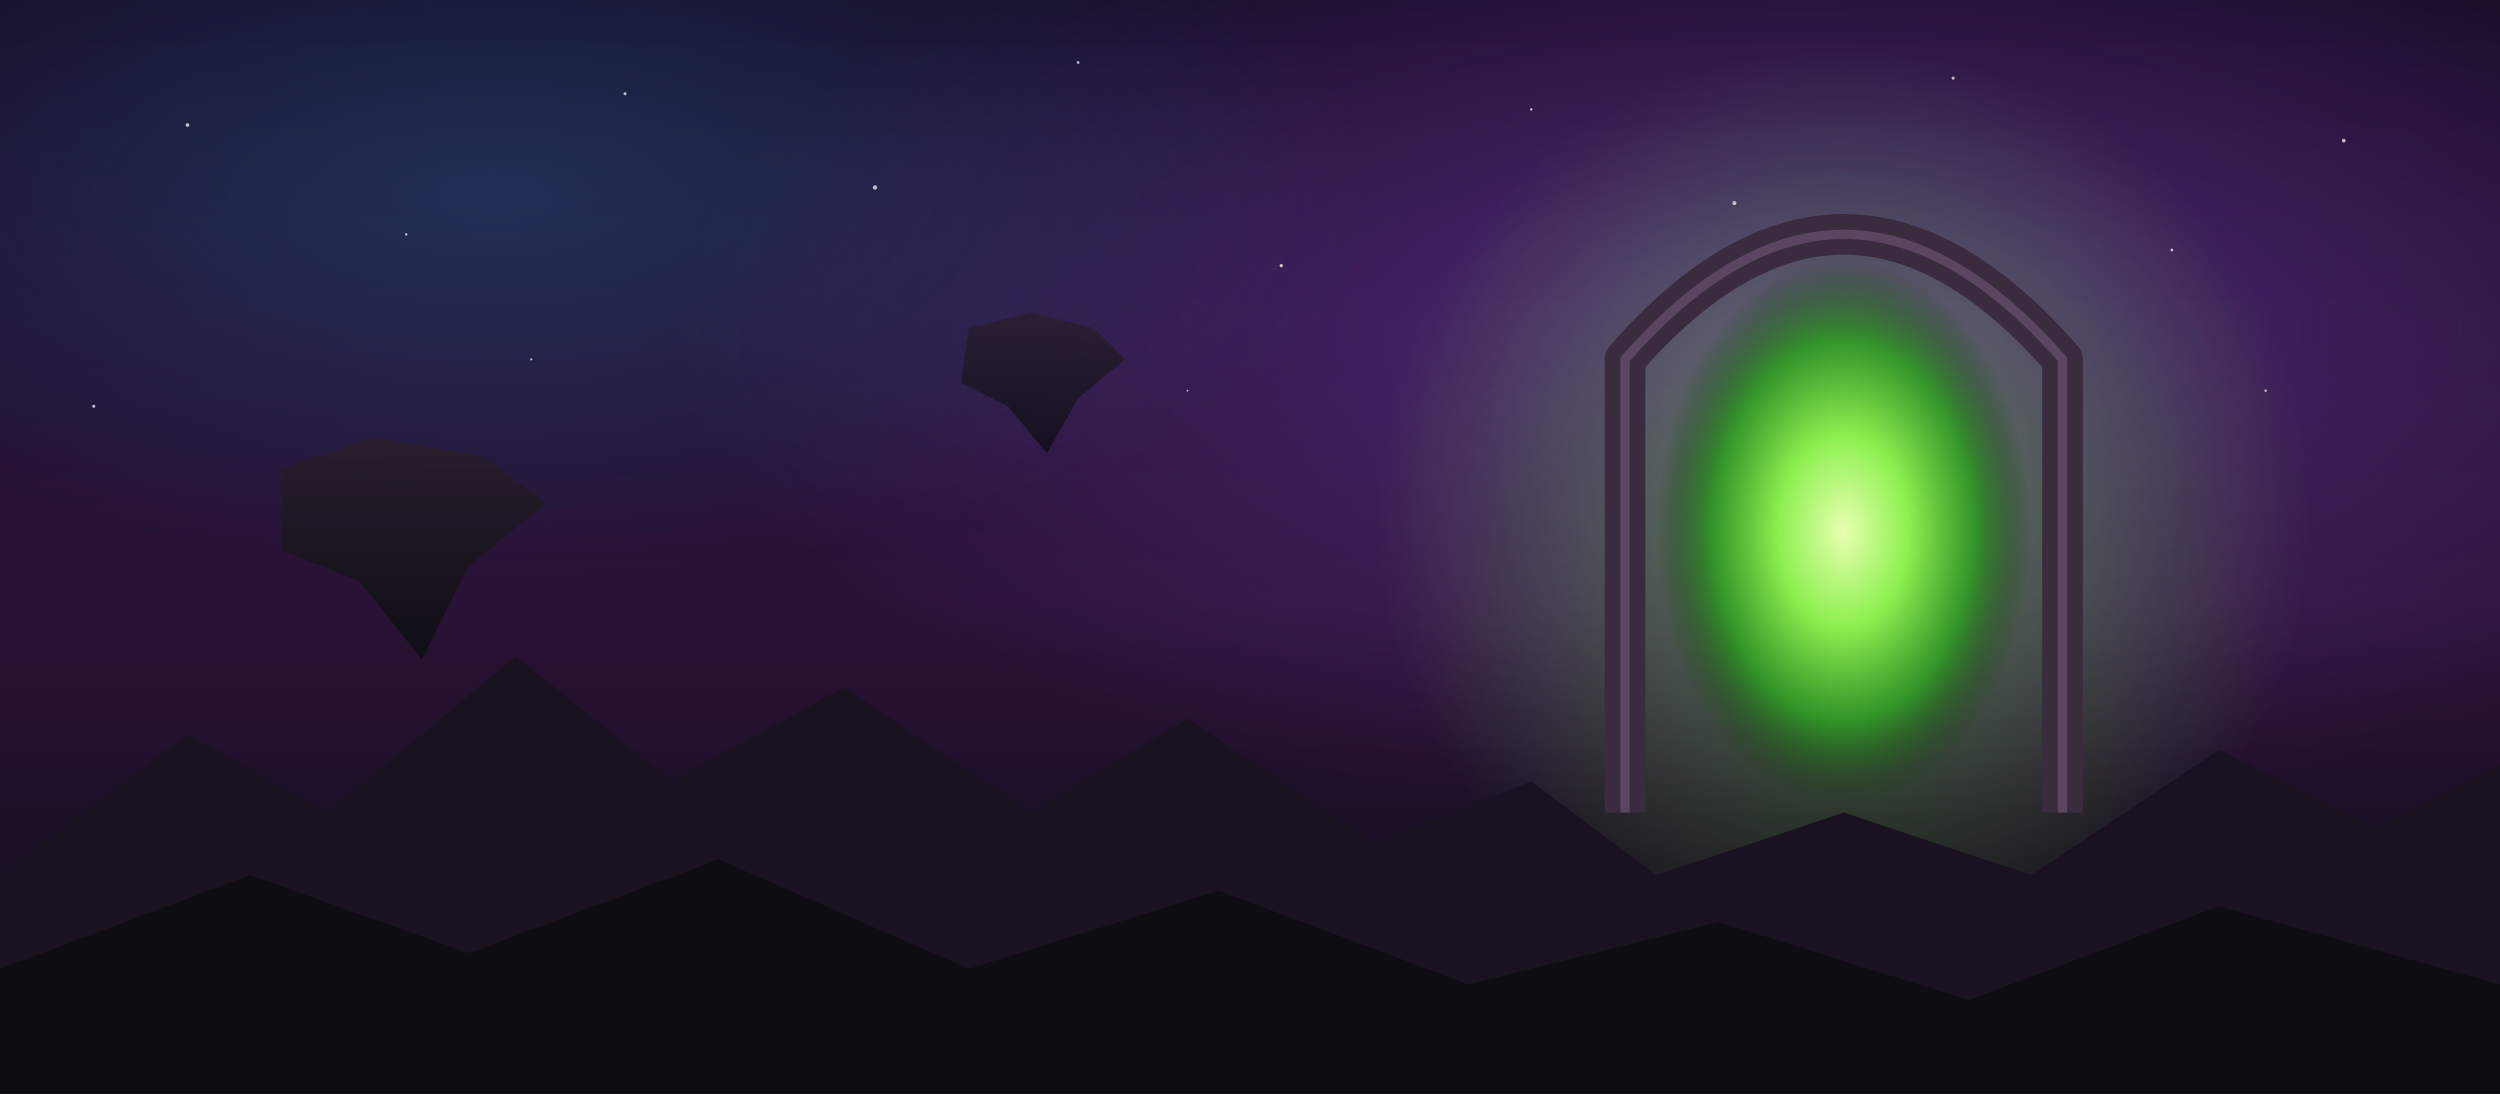
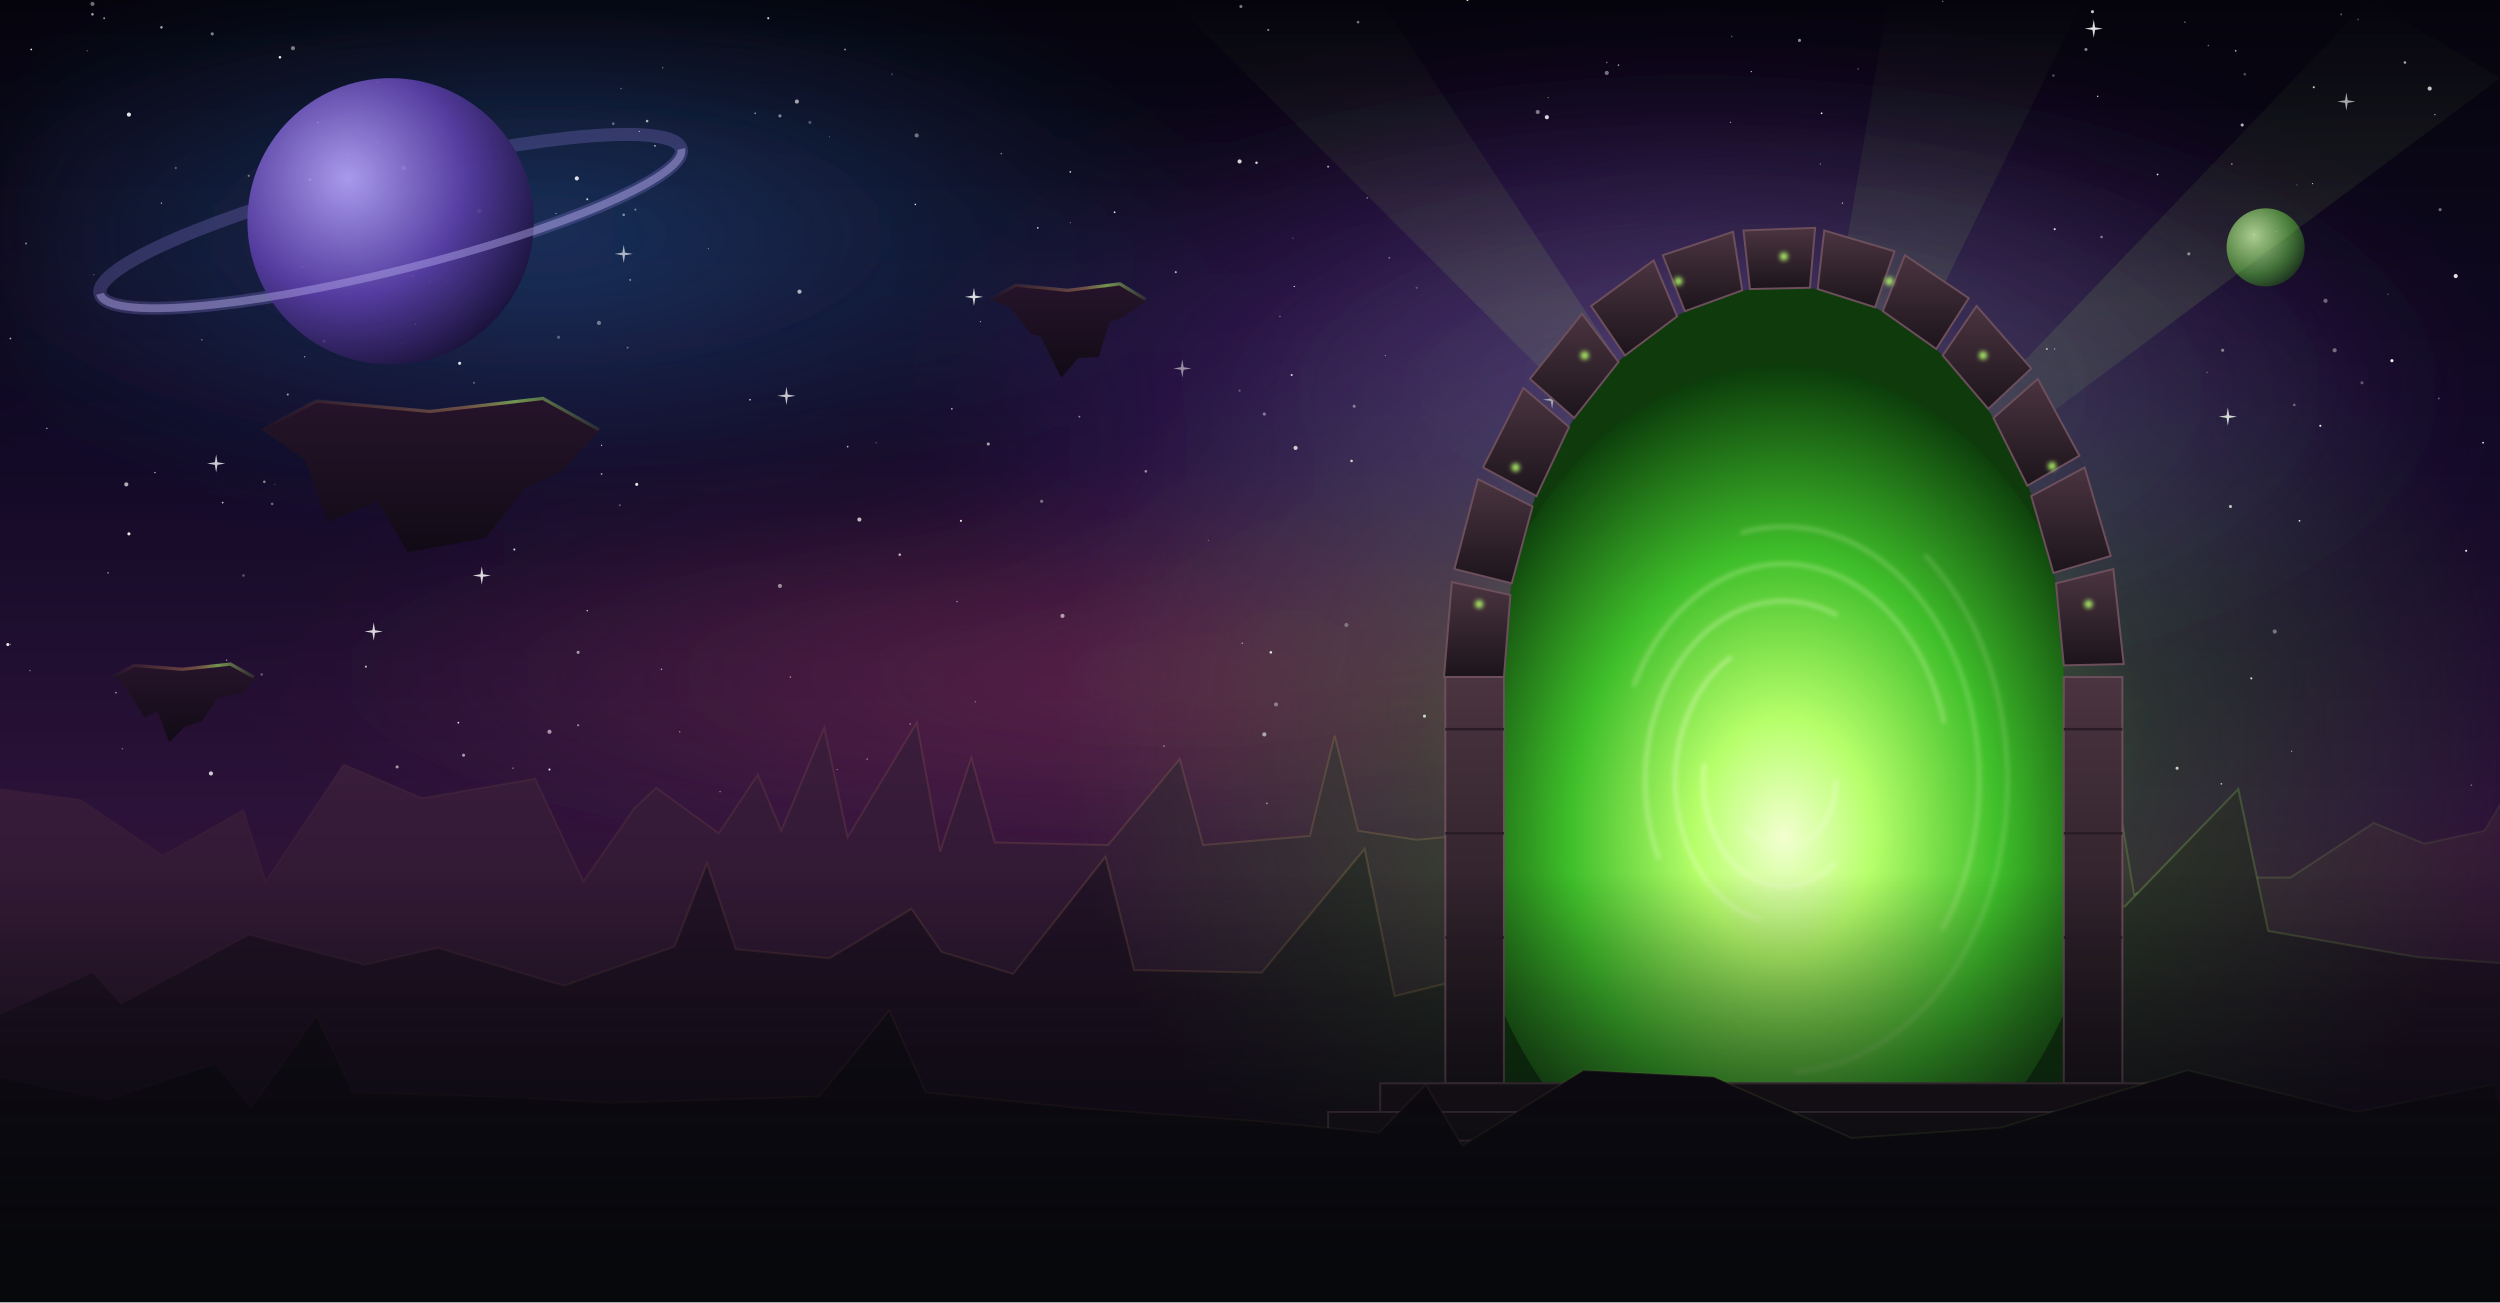
- <svg xmlns="http://www.w3.org/2000/svg" viewBox="0 0 1600 700" preserveAspectRatio="xMidYMid slice">
+ <svg xmlns="http://www.w3.org/2000/svg" viewBox="0 0 1920 1000" preserveAspectRatio="xMidYMid slice">
  <defs>
    <linearGradient id="sky" x1="0" y1="0" x2="0" y2="1">
-       <stop offset="0" stop-color="#140b22" />
-       <stop offset=".55" stop-color="#2a1236" />
-       <stop offset="1" stop-color="#0b0d12" />
-     </linearGradient>
-     <radialGradient id="nebula1" cx="72%" cy="30%" r="45%">
-       <stop offset="0" stop-color="#7b3fb8" stop-opacity=".55" />
-       <stop offset="1" stop-color="#7b3fb8" stop-opacity="0" />
-     </radialGradient>
-     <radialGradient id="nebula2" cx="20%" cy="18%" r="35%">
-       <stop offset="0" stop-color="#2f6fb0" stop-opacity=".35" />
-       <stop offset="1" stop-color="#2f6fb0" stop-opacity="0" />
-     </radialGradient>
-     <radialGradient id="portal" cx="50%" cy="50%" r="50%">
-       <stop offset="0" stop-color="#e8ffb0" />
-       <stop offset=".35" stop-color="#8cf04f" />
-       <stop offset=".7" stop-color="#2f9a24" stop-opacity=".9" />
-       <stop offset="1" stop-color="#0d3a0a" stop-opacity="0" />
-     </radialGradient>
-     <radialGradient id="glow" cx="50%" cy="50%" r="50%">
-       <stop offset="0" stop-color="#7dff4a" stop-opacity=".45" />
-       <stop offset="1" stop-color="#7dff4a" stop-opacity="0" />
-     </radialGradient>
-     <linearGradient id="rock" x1="0" y1="0" x2="0" y2="1">
-       <stop offset="0" stop-color="#2a1e2c" />
-       <stop offset="1" stop-color="#0b0d12" />
-     </linearGradient>
+       <stop offset="0" stop-color="#05040c" />
+       <stop offset=".35" stop-color="#120a26" />
+       <stop offset=".62" stop-color="#2b1238" />
+       <stop offset=".8" stop-color="#3a1630" />
+       <stop offset="1" stop-color="#0a0b10" />
+     </linearGradient>
+     <radialGradient id="neb1" cx=".5" cy=".5" r=".5">
+       <stop offset="0" stop-color="#8a3fd1" stop-opacity=".55" />
+       <stop offset="1" stop-color="#8a3fd1" stop-opacity="0" />
+     </radialGradient>
+     <radialGradient id="neb2" cx=".5" cy=".5" r=".5">
+       <stop offset="0" stop-color="#2f74c9" stop-opacity=".4" />
+       <stop offset="1" stop-color="#2f74c9" stop-opacity="0" />
+     </radialGradient>
+     <radialGradient id="neb3" cx=".5" cy=".5" r=".5">
+       <stop offset="0" stop-color="#d0457a" stop-opacity=".35" />
+       <stop offset="1" stop-color="#d0457a" stop-opacity="0" />
+     </radialGradient>
+     <radialGradient id="planet" cx=".35" cy=".35" r=".75">
+       <stop offset="0" stop-color="#b9a7ff" />
+       <stop offset=".55" stop-color="#5a3fa8" />
+       <stop offset="1" stop-color="#140c2e" />
+     </radialGradient>
+     <radialGradient id="moon" cx=".35" cy=".35" r=".8">
+       <stop offset="0" stop-color="#d7ffb4" />
+       <stop offset=".6" stop-color="#4d8f3a" />
+       <stop offset="1" stop-color="#0d2310" />
+     </radialGradient>
+     <radialGradient id="portalCore" cx=".5" cy=".55" r=".55">
+       <stop offset="0" stop-color="#f2ffd0" />
+       <stop offset=".25" stop-color="#b6ff6a" />
+       <stop offset=".6" stop-color="#3fbf2a" />
+       <stop offset="1" stop-color="#0b3a0a" />
+     </radialGradient>
+     <radialGradient id="portalGlow" cx=".5" cy=".5" r=".5">
+       <stop offset="0" stop-color="#8cff4f" stop-opacity=".55" />
+       <stop offset=".5" stop-color="#4fd12a" stop-opacity=".18" />
+       <stop offset="1" stop-color="#4fd12a" stop-opacity="0" />
+     </radialGradient>
+     <linearGradient id="ray" x1="0" y1="0" x2="0" y2="1">
+       <stop offset="0" stop-color="#b6ff6a" stop-opacity="0" />
+       <stop offset=".5" stop-color="#b6ff6a" stop-opacity=".12" />
+       <stop offset="1" stop-color="#b6ff6a" stop-opacity="0" />
+     </linearGradient>
+     <linearGradient id="stone" x1="0" y1="0" x2="0" y2="1">
+       <stop offset="0" stop-color="#4a3440" />
+       <stop offset="1" stop-color="#1c141b" />
+     </linearGradient>
+     <linearGradient id="far" x1="0" y1="0" x2="0" y2="1">
+       <stop offset="0" stop-color="#3b1d3c" />
+       <stop offset="1" stop-color="#1a1020" />
+     </linearGradient>
+     <linearGradient id="mid" x1="0" y1="0" x2="0" y2="1">
+       <stop offset="0" stop-color="#26142a" />
+       <stop offset="1" stop-color="#110b16" />
+     </linearGradient>
+     <linearGradient id="near" x1="0" y1="0" x2="0" y2="1">
+       <stop offset="0" stop-color="#140d17" />
+       <stop offset="1" stop-color="#07080c" />
+     </linearGradient>
+     <linearGradient id="rim" x1="0" y1="0" x2="1" y2="0">
+       <stop offset="0" stop-color="#ff9b5a" stop-opacity=".0" />
+       <stop offset=".6" stop-color="#ffb86b" stop-opacity=".35" />
+       <stop offset=".75" stop-color="#b6ff6a" stop-opacity=".55" />
+       <stop offset="1" stop-color="#b6ff6a" stop-opacity=".1" />
+     </linearGradient>
+     <linearGradient id="fog" x1="0" y1="0" x2="0" y2="1">
+       <stop offset="0" stop-color="#07080c" stop-opacity="0" />
+       <stop offset="1" stop-color="#07080c" />
+     </linearGradient>
+     <filter id="blur40" x="-50%" y="-50%" width="200%" height="200%">
+       <feGaussianBlur stdDeviation="40" />
+     </filter>
+     <filter id="blur8" x="-20%" y="-20%" width="140%" height="140%">
+       <feGaussianBlur stdDeviation="8" />
+     </filter>
+     <filter id="blur2">
+       <feGaussianBlur stdDeviation="1.6" />
+     </filter>
  </defs>
-   <rect width="1600" height="700" fill="url(#sky)" />
-   <rect width="1600" height="700" fill="url(#nebula1)" />
-   <rect width="1600" height="700" fill="url(#nebula2)" />
-   <g fill="#fff" opacity=".7">
-     <circle cx="120" cy="80" r="1.2" />
-     <circle cx="260" cy="150" r=".8" />
-     <circle cx="400" cy="60" r="1" />
-     <circle cx="560" cy="120" r="1.4" />
-     <circle cx="690" cy="40" r=".9" />
-     <circle cx="820" cy="170" r="1.1" />
-     <circle cx="980" cy="70" r=".8" />
-     <circle cx="1110" cy="130" r="1.3" />
-     <circle cx="1250" cy="50" r="1" />
-     <circle cx="1390" cy="160" r=".9" />
-     <circle cx="1500" cy="90" r="1.2" />
-     <circle cx="340" cy="230" r=".7" />
-     <circle cx="1450" cy="250" r=".8" />
-     <circle cx="60" cy="260" r="1" />
-     <circle cx="760" cy="250" r=".6" />
-   </g>
-   <ellipse cx="1180" cy="330" rx="300" ry="300" fill="url(#glow)" />
-   <ellipse cx="1180" cy="340" rx="120" ry="175" fill="url(#portal)" />
-   <g fill="none" stroke="#3a2b3f" stroke-width="26" stroke-linejoin="round">
-     <path d="M1040 520 L1040 230 Q1180 70 1320 230 L1320 520" />
-   </g>
-   <g fill="none" stroke="#5c4560" stroke-width="6">
-     <path d="M1040 520 L1040 230 Q1180 70 1320 230 L1320 520" />
-   </g>
-   <path d="M180 300 l60 -20 l70 12 l40 30 l-50 40 l-30 60 l-40 -50 l-50 -20z" fill="url(#rock)" opacity=".9" />
-   <path d="M620 210 l40 -10 l40 10 l20 20 l-30 25 l-20 35 l-25 -30 l-30 -15z" fill="url(#rock)" opacity=".75" />
-   <path d="M0 560 L120 470 L210 520 L330 420 L430 500 L540 440 L660 520 L760 460 L880 540 L980 500 L1060 560 L1180 520 L1300 560 L1420 480 L1520 530 L1600 490 L1600 700 L0 700Z" fill="#1a1220" />
-   <path d="M0 620 L160 560 L300 610 L460 550 L620 620 L780 570 L940 630 L1100 590 L1260 640 L1420 580 L1600 630 L1600 700 L0 700Z" fill="#0f0d14" />
+   <rect width="1920" height="1000" fill="url(#sky)" />
+   <g filter="url(#blur40)">
+     <ellipse cx="1300" cy="300" rx="620" ry="260" fill="url(#neb1)" />
+     <ellipse cx="420" cy="180" rx="520" ry="200" fill="url(#neb2)" />
+     <ellipse cx="900" cy="520" rx="700" ry="160" fill="url(#neb3)" />
+   </g>
+   <g fill="#fff">
+     <circle cx="622" cy="94" r="1.2" opacity="0.28" />
+     <circle cx="1577" cy="58" r="1.0" opacity="0.29" />
+     <circle cx="974" cy="23" r="0.8" opacity="0.54" />
+     <circle cx="462" cy="342" r="0.5" opacity="0.83" />
+     <circle cx="238" cy="138" r="1.2" opacity="0.66" />
+     <circle cx="119" cy="363" r="0.5" opacity="0.93" />
+     <circle cx="89" cy="532" r="0.7" opacity="0.54" />
+     <circle cx="1038" cy="354" r="1.0" opacity="0.82" />
+     <circle cx="347" cy="361" r="1.2" opacity="0.38" />
+     <circle cx="187" cy="442" r="1.0" opacity="0.29" />
+     <circle cx="395" cy="422" r="0.8" opacity="0.79" />
+     <circle cx="894" cy="573" r="0.7" opacity="0.46" />
+     <circle cx="1525" cy="433" r="0.6" opacity="0.31" />
+     <circle cx="576" cy="307" r="0.7" opacity="0.76" />
+     <circle cx="553" cy="608" r="0.5" opacity="0.61" />
+     <circle cx="317" cy="212" r="0.8" opacity="0.55" />
+     <circle cx="1847" cy="48" r="1.0" opacity="0.65" />
+     <circle cx="1681" cy="195" r="1.2" opacity="0.50" />
+     <circle cx="954" cy="494" r="0.5" opacity="0.84" />
+     <circle cx="1814" cy="294" r="1.2" opacity="0.30" />
+     <circle cx="1404" cy="192" r="1.0" opacity="0.95" />
+     <circle cx="1578" cy="176" r="0.8" opacity="0.87" />
+     <circle cx="666" cy="583" r="0.7" opacity="0.37" />
+     <circle cx="225" cy="37" r="1.6" opacity="0.45" />
+     <circle cx="1418" cy="247" r="1.6" opacity="0.60" />
+     <circle cx="319" cy="249" r="0.7" opacity="0.87" />
+     <circle cx="1573" cy="536" r="0.7" opacity="0.74" />
+     <circle cx="1894" cy="423" r="0.8" opacity="0.92" />
+     <circle cx="290" cy="109" r="0.6" opacity="0.71" />
+     <circle cx="23" cy="515" r="0.6" opacity="0.43" />
+     <circle cx="8" cy="260" r="0.7" opacity="0.68" />
+     <circle cx="612" cy="78" r="1.6" opacity="0.61" />
+     <circle cx="1186" cy="419" r="0.5" opacity="0.57" />
+     <circle cx="1672" cy="590" r="1.2" opacity="0.81" />
+     <circle cx="753" cy="247" r="0.5" opacity="0.59" />
+     <circle cx="769" cy="118" r="0.6" opacity="0.56" />
+     <circle cx="211" cy="372" r="0.5" opacity="0.25" />
+     <circle cx="290" cy="63" r="0.7" opacity="0.68" />
+     <circle cx="135" cy="129" r="0.8" opacity="0.35" />
+     <circle cx="484" cy="215" r="0.7" opacity="0.58" />
+     <circle cx="221" cy="303" r="0.8" opacity="0.59" />
+     <circle cx="599" cy="89" r="1.2" opacity="0.49" />
+     <circle cx="508" cy="514" r="0.6" opacity="0.61" />
+     <circle cx="394" cy="590" r="0.7" opacity="0.35" />
+     <circle cx="1043" cy="17" r="1.0" opacity="0.46" />
+     <circle cx="1234" cy="56" r="1.6" opacity="0.43" />
+     <circle cx="704" cy="104" r="1.6" opacity="0.41" />
+     <circle cx="1040" cy="312" r="1.2" opacity="0.41" />
+     <circle cx="1558" cy="611" r="1.6" opacity="0.39" />
+     <circle cx="460" cy="248" r="1.6" opacity="0.41" />
+     <circle cx="994" cy="220" r="0.5" opacity="0.94" />
+     <circle cx="1517" cy="293" r="0.6" opacity="0.73" />
+     <circle cx="1837" cy="277" r="1.2" opacity="0.94" />
+     <circle cx="1834" cy="226" r="0.6" opacity="0.32" />
+     <circle cx="903" cy="209" r="0.8" opacity="0.69" />
+     <circle cx="1729" cy="521" r="0.8" opacity="0.89" />
+     <circle cx="660" cy="399" r="1.6" opacity="0.71" />
+     <circle cx="1747" cy="485" r="1.6" opacity="0.39" />
+     <circle cx="1707" cy="269" r="1.2" opacity="0.48" />
+     <circle cx="1538" cy="602" r="0.8" opacity="0.57" />
+     <circle cx="1427" cy="53" r="0.6" opacity="0.37" />
+     <circle cx="244" cy="94" r="0.8" opacity="0.81" />
+     <circle cx="281" cy="512" r="0.8" opacity="0.71" />
+     <circle cx="673" cy="340" r="0.6" opacity="0.26" />
+     <circle cx="1535" cy="450" r="0.5" opacity="0.62" />
+     <circle cx="1793" cy="269" r="1.6" opacity="0.39" />
+     <circle cx="1678" cy="17" r="0.6" opacity="0.46" />
+     <circle cx="462" cy="364" r="0.7" opacity="0.63" />
+     <circle cx="1602" cy="38" r="1.2" opacity="0.50" />
+     <circle cx="880" cy="362" r="1.0" opacity="0.54" />
+     <circle cx="1762" cy="311" r="1.0" opacity="0.36" />
+     <circle cx="980" cy="541" r="1.6" opacity="0.38" />
+     <circle cx="8" cy="495" r="0.6" opacity="0.35" />
+     <circle cx="1189" cy="75" r="0.5" opacity="0.48" />
+     <circle cx="995" cy="344" r="1.6" opacity="0.79" />
+     <circle cx="1696" cy="35" r="0.6" opacity="0.44" />
+     <circle cx="1483" cy="315" r="1.0" opacity="0.27" />
+     <circle cx="1717" cy="39" r="0.7" opacity="0.68" />
+     <circle cx="971" cy="318" r="1.2" opacity="0.44" />
+     <circle cx="976" cy="501" r="1.0" opacity="0.91" />
+     <circle cx="1342" cy="543" r="0.7" opacity="0.90" />
+     <circle cx="1714" cy="126" r="0.8" opacity="0.35" />
+     <circle cx="234" cy="274" r="0.5" opacity="0.72" />
+     <circle cx="822" cy="132" r="0.7" opacity="0.80" />
+     <circle cx="1722" cy="96" r="1.2" opacity="0.70" />
+     <circle cx="703" cy="157" r="0.6" opacity="0.93" />
+     <circle cx="422" cy="591" r="0.8" opacity="0.87" />
+     <circle cx="313" cy="414" r="0.6" opacity="0.36" />
+     <circle cx="829" cy="320" r="0.7" opacity="0.54" />
+     <circle cx="685" cy="57" r="0.7" opacity="0.26" />
+     <circle cx="1064" cy="273" r="0.5" opacity="0.52" />
+     <circle cx="993" cy="183" r="0.5" opacity="0.33" />
+     <circle cx="1764" cy="142" r="0.5" opacity="0.31" />
+     <circle cx="522" cy="562" r="0.6" opacity="0.44" />
+     <circle cx="249" cy="262" r="1.2" opacity="0.82" />
+     <circle cx="497" cy="93" r="1.0" opacity="0.65" />
+     <circle cx="1345" cy="55" r="0.5" opacity="0.81" />
+     <circle cx="352" cy="555" r="0.7" opacity="0.91" />
+     <circle cx="1218" cy="497" r="0.5" opacity="0.68" />
+     <circle cx="427" cy="164" r="0.5" opacity="0.57" />
+     <circle cx="651" cy="343" r="0.7" opacity="0.69" />
+     <circle cx="83" cy="440" r="0.5" opacity="0.93" />
+     <circle cx="503" cy="112" r="0.7" opacity="0.69" />
+     <circle cx="1020" cy="128" r="0.8" opacity="0.60" />
+     <circle cx="342" cy="215" r="0.5" opacity="0.95" />
+     <circle cx="71" cy="11" r="1.0" opacity="0.64" />
+     <circle cx="364" cy="294" r="0.8" opacity="0.32" />
+     <circle cx="1572" cy="268" r="0.8" opacity="0.63" />
+     <circle cx="1706" cy="602" r="0.7" opacity="0.73" />
+     <circle cx="1886" cy="212" r="1.6" opacity="0.87" />
+     <circle cx="1399" cy="87" r="0.7" opacity="0.94" />
+     <circle cx="1607" cy="9" r="1.2" opacity="0.77" />
+     <circle cx="491" cy="101" r="0.5" opacity="0.72" />
+     <circle cx="731" cy="314" r="0.7" opacity="0.67" />
+     <circle cx="1330" cy="28" r="0.6" opacity="0.36" />
+     <circle cx="856" cy="163" r="0.7" opacity="0.93" />
+     <circle cx="1050" cy="152" r="0.7" opacity="0.40" />
+     <circle cx="351" cy="208" r="0.5" opacity="0.58" />
+     <circle cx="965" cy="125" r="1.0" opacity="0.79" />
+     <circle cx="174" cy="507" r="0.6" opacity="0.53" />
+     <circle cx="80" cy="14" r="0.7" opacity="0.69" />
+     <circle cx="162" cy="594" r="1.6" opacity="0.78" />
+     <circle cx="1262" cy="444" r="1.0" opacity="0.52" />
+     <circle cx="626" cy="611" r="0.6" opacity="0.45" />
+     <circle cx="1188" cy="90" r="1.6" opacity="0.83" />
+     <circle cx="1713" cy="389" r="1.2" opacity="0.74" />
+     <circle cx="971" cy="564" r="1.6" opacity="0.60" />
+     <circle cx="1603" cy="499" r="1.6" opacity="0.73" />
+     <circle cx="1532" cy="441" r="1.2" opacity="0.70" />
+     <circle cx="163" cy="26" r="1.2" opacity="0.50" />
+     <circle cx="201" cy="518" r="1.0" opacity="0.29" />
+     <circle cx="36" cy="329" r="0.6" opacity="0.59" />
+     <circle cx="6" cy="495" r="1.2" opacity="0.90" />
+     <circle cx="1724" cy="57" r="1.0" opacity="0.30" />
+     <circle cx="1415" cy="156" r="0.5" opacity="0.84" />
+     <circle cx="451" cy="469" r="0.6" opacity="0.77" />
+     <circle cx="1873" cy="306" r="0.8" opacity="0.30" />
+     <circle cx="1748" cy="178" r="0.5" opacity="0.68" />
+     <circle cx="1234" cy="48" r="0.6" opacity="0.48" />
+     <circle cx="1251" cy="430" r="1.0" opacity="0.65" />
+     <circle cx="24" cy="38" r="0.7" opacity="0.93" />
+     <circle cx="191" cy="135" r="0.8" opacity="0.45" />
+     <circle cx="992" cy="288" r="0.8" opacity="0.79" />
+     <circle cx="1907" cy="340" r="0.7" opacity="0.93" />
+     <circle cx="1798" cy="11" r="0.8" opacity="0.30" />
+     <circle cx="973" cy="617" r="0.7" opacity="0.52" />
+     <circle cx="1760" cy="577" r="0.5" opacity="0.66" />
+     <circle cx="272" cy="325" r="0.7" opacity="0.34" />
+     <circle cx="1575" cy="315" r="0.5" opacity="0.74" />
+     <circle cx="444" cy="557" r="0.8" opacity="0.53" />
+     <circle cx="305" cy="589" r="1.2" opacity="0.57" />
+     <circle cx="580" cy="87" r="0.7" opacity="0.51" />
+     <circle cx="232" cy="205" r="0.7" opacity="0.78" />
+     <circle cx="1611" cy="74" r="0.6" opacity="0.75" />
+     <circle cx="1731" cy="180" r="0.7" opacity="0.30" />
+     <circle cx="749" cy="539" r="0.5" opacity="0.50" />
+     <circle cx="822" cy="171" r="0.5" opacity="0.45" />
+     <circle cx="99" cy="410" r="1.2" opacity="0.90" />
+     <circle cx="479" cy="165" r="1.0" opacity="0.47" />
+     <circle cx="1485" cy="487" r="0.8" opacity="0.87" />
+     <circle cx="1559" cy="391" r="1.0" opacity="0.63" />
+     <circle cx="1382" cy="31" r="1.2" opacity="0.54" />
+     <circle cx="1181" cy="86" r="1.6" opacity="0.45" />
+     <circle cx="94" cy="575" r="0.6" opacity="0.37" />
+     <circle cx="797" cy="175" r="0.7" opacity="0.77" />
+     <circle cx="1874" cy="161" r="1.2" opacity="0.42" />
+     <circle cx="928" cy="415" r="0.5" opacity="0.37" />
+     <circle cx="310" cy="129" r="1.6" opacity="0.60" />
+     <circle cx="422" cy="562" r="1.6" opacity="0.56" />
+     <circle cx="268" cy="119" r="0.5" opacity="0.37" />
+     <circle cx="1067" cy="198" r="0.7" opacity="0.43" />
+     <circle cx="1094" cy="550" r="1.2" opacity="0.86" />
+     <circle cx="735" cy="462" r="0.6" opacity="0.51" />
+     <circle cx="649" cy="38" r="0.7" opacity="0.65" />
+     <circle cx="691" cy="426" r="1.0" opacity="0.69" />
+     <circle cx="1657" cy="134" r="0.7" opacity="0.88" />
+     <circle cx="738" cy="400" r="0.8" opacity="0.92" />
+     <circle cx="1629" cy="541" r="0.5" opacity="0.34" />
+     <circle cx="816" cy="473" r="1.6" opacity="0.58" />
+     <circle cx="1127" cy="0" r="0.8" opacity="0.90" />
+     <circle cx="1782" cy="327" r="0.8" opacity="0.93" />
+     <circle cx="477" cy="68" r="0.6" opacity="0.36" />
+     <circle cx="1866" cy="68" r="1.6" opacity="0.76" />
+     <circle cx="1243" cy="474" r="0.8" opacity="0.31" />
+     <circle cx="1492" cy="1" r="0.6" opacity="0.41" />
+     <circle cx="1766" cy="400" r="0.7" opacity="0.92" />
+     <circle cx="1203" cy="328" r="0.8" opacity="0.74" />
+     <circle cx="215" cy="44" r="1.0" opacity="0.91" />
+     <circle cx="368" cy="162" r="1.6" opacity="0.67" />
+     <circle cx="20" cy="187" r="0.8" opacity="0.45" />
+     <circle cx="607" cy="520" r="0.6" opacity="0.58" />
+     <circle cx="451" cy="153" r="0.8" opacity="0.74" />
+     <circle cx="590" cy="14" r="0.8" opacity="0.87" />
+     <circle cx="1243" cy="50" r="0.6" opacity="0.72" />
+     <circle cx="1776" cy="141" r="0.5" opacity="0.74" />
+     <circle cx="1379" cy="225" r="0.8" opacity="0.39" />
+     <circle cx="1530" cy="458" r="1.0" opacity="0.30" />
+     <circle cx="952" cy="124" r="1.6" opacity="0.82" />
+     <circle cx="443" cy="137" r="1.6" opacity="0.87" />
+     <circle cx="209" cy="387" r="1.0" opacity="0.38" />
+     <circle cx="429" cy="259" r="1.2" opacity="0.29" />
+     <circle cx="1142" cy="572" r="0.5" opacity="0.40" />
+     <circle cx="1870" cy="88" r="0.5" opacity="0.75" />
+     <circle cx="353" cy="279" r="1.2" opacity="0.87" />
+     <circle cx="1407" cy="618" r="0.6" opacity="0.48" />
+     <circle cx="356" cy="580" r="1.2" opacity="0.58" />
+     <circle cx="599" cy="450" r="1.6" opacity="0.51" />
+     <circle cx="637" cy="105" r="0.5" opacity="0.30" />
+     <circle cx="155" cy="261" r="0.5" opacity="0.64" />
+     <circle cx="1457" cy="236" r="1.6" opacity="0.83" />
+     <circle cx="1578" cy="268" r="0.5" opacity="0.74" />
+     <circle cx="376" cy="336" r="0.8" opacity="0.39" />
+     <circle cx="699" cy="556" r="0.5" opacity="0.69" />
+     <circle cx="476" cy="388" r="0.8" opacity="0.28" />
+     <circle cx="67" cy="39" r="0.5" opacity="0.43" />
+     <circle cx="1435" cy="557" r="0.7" opacity="0.50" />
+     <circle cx="643" cy="591" r="0.5" opacity="0.43" />
+     <circle cx="1376" cy="196" r="0.7" opacity="0.46" />
+     <circle cx="1385" cy="369" r="1.6" opacity="0.69" />
+     <circle cx="1811" cy="15" r="0.6" opacity="0.33" />
+     <circle cx="1374" cy="289" r="1.6" opacity="0.52" />
+     <circle cx="482" cy="267" r="0.8" opacity="0.34" />
+     <circle cx="953" cy="5" r="1.2" opacity="0.46" />
+     <circle cx="1329" cy="94" r="0.6" opacity="0.48" />
+     <circle cx="614" cy="224" r="1.6" opacity="0.67" />
+     <circle cx="983" cy="243" r="0.6" opacity="0.42" />
+     <circle cx="124" cy="21" r="1.0" opacity="0.63" />
+     <circle cx="309" cy="264" r="0.5" opacity="0.94" />
+     <circle cx="509" cy="52" r="0.5" opacity="0.54" />
+     <circle cx="1898" cy="603" r="0.6" opacity="0.41" />
+     <circle cx="800" cy="385" r="1.2" opacity="0.41" />
+     <circle cx="1034" cy="480" r="1.6" opacity="0.33" />
+     <circle cx="1614" cy="182" r="1.0" opacity="0.44" />
+     <circle cx="488" cy="161" r="0.8" opacity="0.42" />
+     <circle cx="471" cy="95" r="1.0" opacity="0.38" />
+     <circle cx="124" cy="156" r="0.6" opacity="0.61" />
+     <circle cx="444" cy="501" r="1.2" opacity="0.57" />
+     <circle cx="71" cy="3" r="1.6" opacity="0.41" />
+     <circle cx="861" cy="232" r="0.7" opacity="0.41" />
+     <circle cx="97" cy="372" r="1.6" opacity="0.66" />
+     <circle cx="1786" cy="231" r="1.6" opacity="0.37" />
+     <circle cx="1158" cy="480" r="1.2" opacity="0.91" />
+     <circle cx="203" cy="370" r="1.0" opacity="0.49" />
+     <circle cx="72" cy="211" r="0.5" opacity="0.39" />
+     <circle cx="489" cy="372" r="1.2" opacity="0.89" />
+     <circle cx="1564" cy="508" r="0.8" opacity="0.72" />
+     <circle cx="355" cy="194" r="0.6" opacity="0.27" />
+     <circle cx="952" cy="300" r="0.8" opacity="0.32" />
+     <circle cx="759" cy="341" r="1.2" opacity="0.62" />
+     <circle cx="1254" cy="247" r="0.7" opacity="0.54" />
+     <circle cx="544" cy="191" r="0.5" opacity="0.47" />
+     <circle cx="1088" cy="221" r="0.8" opacity="0.26" />
+     <circle cx="1472" cy="497" r="1.2" opacity="0.39" />
+     <circle cx="1398" cy="126" r="0.5" opacity="0.55" />
+     <circle cx="301" cy="70" r="0.5" opacity="0.53" />
+     <circle cx="1695" cy="286" r="0.6" opacity="0.34" />
+     <circle cx="99" cy="88" r="1.6" opacity="0.89" />
+     <circle cx="171" cy="386" r="0.7" opacity="0.77" />
+     <circle cx="330" cy="216" r="0.6" opacity="0.61" />
+     <circle cx="1777" cy="67" r="0.8" opacity="0.78" />
+   </g>
+   <g fill="#fff">
+     <g transform="translate(1521 402)" opacity="0.62">
+       <path d="M0 -7 L1 -1 L7 0 L1 1 L0 7 L-1 1 L-7 0 L-1 -1Z" />
+     </g>
+     <g transform="translate(1608 22)" opacity="0.87">
+       <path d="M0 -7 L1 -1 L7 0 L1 1 L0 7 L-1 1 L-7 0 L-1 -1Z" />
+     </g>
+     <g transform="translate(604 304)" opacity="0.75">
+       <path d="M0 -7 L1 -1 L7 0 L1 1 L0 7 L-1 1 L-7 0 L-1 -1Z" />
+     </g>
+     <g transform="translate(166 356)" opacity="0.78">
+       <path d="M0 -7 L1 -1 L7 0 L1 1 L0 7 L-1 1 L-7 0 L-1 -1Z" />
+     </g>
+     <g transform="translate(1711 320)" opacity="0.84">
+       <path d="M0 -7 L1 -1 L7 0 L1 1 L0 7 L-1 1 L-7 0 L-1 -1Z" />
+     </g>
+     <g transform="translate(1192 307)" opacity="0.58">
+       <path d="M0 -7 L1 -1 L7 0 L1 1 L0 7 L-1 1 L-7 0 L-1 -1Z" />
+     </g>
+     <g transform="translate(908 283)" opacity="0.52">
+       <path d="M0 -7 L1 -1 L7 0 L1 1 L0 7 L-1 1 L-7 0 L-1 -1Z" />
+     </g>
+     <g transform="translate(1802 78)" opacity="0.64">
+       <path d="M0 -7 L1 -1 L7 0 L1 1 L0 7 L-1 1 L-7 0 L-1 -1Z" />
+     </g>
+     <g transform="translate(287 485)" opacity="0.83">
+       <path d="M0 -7 L1 -1 L7 0 L1 1 L0 7 L-1 1 L-7 0 L-1 -1Z" />
+     </g>
+     <g transform="translate(370 442)" opacity="0.84">
+       <path d="M0 -7 L1 -1 L7 0 L1 1 L0 7 L-1 1 L-7 0 L-1 -1Z" />
+     </g>
+     <g transform="translate(1291 334)" opacity="0.63">
+       <path d="M0 -7 L1 -1 L7 0 L1 1 L0 7 L-1 1 L-7 0 L-1 -1Z" />
+     </g>
+     <g transform="translate(748 228)" opacity="0.84">
+       <path d="M0 -7 L1 -1 L7 0 L1 1 L0 7 L-1 1 L-7 0 L-1 -1Z" />
+     </g>
+     <g transform="translate(1494 325)" opacity="0.62">
+       <path d="M0 -7 L1 -1 L7 0 L1 1 L0 7 L-1 1 L-7 0 L-1 -1Z" />
+     </g>
+     <g transform="translate(479 195)" opacity="0.65">
+       <path d="M0 -7 L1 -1 L7 0 L1 1 L0 7 L-1 1 L-7 0 L-1 -1Z" />
+     </g>
+   </g>
+   <g opacity=".9">
+     <ellipse cx="300" cy="170" rx="230" ry="38" fill="none" stroke="#a796ff" stroke-opacity=".25" stroke-width="10" transform="rotate(-14 300 170)" />
+     <circle cx="300" cy="170" r="110" fill="url(#planet)" />
+     <path d="M300 170 m-230 0 a230 38 0 0 0 460 0" fill="none" stroke="#c8bcff" stroke-opacity=".45" stroke-width="6" transform="rotate(-14 300 170)" />
+     <circle cx="1740" cy="190" r="30" fill="url(#moon)" opacity=".85" />
+   </g>
+   <g>
+     <path d="M200 330 L243 308 L330 316 L417 306 L460 330 L461 330 L431 362 L403 375 L373 413 L348 418 L313 424 L290 385 L252 401 L234 353 L201 330Z" fill="url(#mid)" />
+     <path d="M200 330 L243 308 L330 316 L417 306 L460 330" fill="none" stroke="url(#rim)" stroke-width="2.5" />
+     <path d="M760 230 L780 219 L820 223 L860 218 L880 230 L882 230 L862 244 L852 247 L844 274 L828 275 L815 290 L799 258 L792 257 L777 237 L762 230Z" fill="url(#mid)" />
+     <path d="M760 230 L780 219 L820 223 L860 218 L880 230" fill="none" stroke="url(#rim)" stroke-width="2.5" />
+     <path d="M85 520 L103 511 L140 514 L177 510 L195 520 L197 520 L187 532 L167 536 L155 554 L142 558 L130 570 L121 546 L111 551 L95 526 L89 520Z" fill="url(#mid)" />
+     <path d="M85 520 L103 511 L140 514 L177 510 L195 520" fill="none" stroke="url(#rim)" stroke-width="2.5" />
+   </g>
+   <g opacity=".9">
+     <path d="M1370 470 L900 0 L1060 0Z" fill="url(#ray)" />
+     <path d="M1370 470 L1450 0 L1600 0Z" fill="url(#ray)" />
+     <path d="M1370 470 L1820 0 L1920 60Z" fill="url(#ray)" />
+   </g>
+   <path d="M-20 1000 L-20 603 L62 614 L125 657 L187 622 L204 677 L264 587 L324 613 L411 598 L448 677 L487 621 L504 605 L552 640 L582 595 L600 638 L633 559 L651 643 L704 555 L722 654 L746 582 L764 647 L851 649 L906 583 L924 649 L1006 642 L1025 565 L1043 638 L1088 645 L1160 638 L1224 641 L1281 616 L1318 667 L1387 618 L1450 661 L1515 616 L1579 648 L1622 584 L1639 687 L1675 674 L1759 674 L1823 632 L1862 648 L1908 638 L1945 576 L1960 1000 Z" fill="url(#far)" />
+   <path d="M-20 603 L62 614 L125 657 L187 622 L204 677 L264 587 L324 613 L411 598 L448 677 L487 621 L504 605 L552 640 L582 595 L600 638 L633 559 L651 643 L704 555 L722 654 L746 582 L764 647 L851 649 L906 583 L924 649 L1006 642 L1025 565 L1043 638 L1088 645 L1160 638 L1224 641 L1281 616 L1318 667 L1387 618 L1450 661 L1515 616 L1579 648 L1622 584 L1639 687 L1675 674 L1759 674 L1823 632 L1862 648 L1908 638 L1945 576" fill="none" stroke="url(#rim)" stroke-width="1.5" opacity=".5" />
+   <path d="M-20 1000 L-20 788 L71 747 L93 771 L191 718 L280 741 L336 728 L433 757 L518 727 L543 663 L565 729 L637 736 L700 698 L723 731 L778 748 L849 658 L871 745 L969 747 L1048 652 L1071 765 L1128 751 L1206 734 L1317 770 L1388 780 L1466 785 L1563 702 L1632 696 L1719 606 L1742 715 L1856 735 L1938 741 L1983 674 L1960 1000 Z" fill="url(#mid)" />
+   <path d="M-20 788 L71 747 L93 771 L191 718 L280 741 L336 728 L433 757 L518 727 L543 663 L565 729 L637 736 L700 698 L723 731 L778 748 L849 658 L871 745 L969 747 L1048 652 L1071 765 L1128 751 L1206 734 L1317 770 L1388 780 L1466 785 L1563 702 L1632 696 L1719 606 L1742 715 L1856 735 L1938 741 L1983 674" fill="none" stroke="url(#rim)" stroke-width="1.6" opacity=".55" />
+   <ellipse cx="1370" cy="560" rx="560" ry="470" fill="url(#portalGlow)" />
+   <clipPath id="arch">
+     <path d="M1155 832 L1155 520 A215 300 0 0 1 1585 520 L1585 832Z" />
+   </clipPath>
+   <g clip-path="url(#arch)">
+     <rect x="1150" y="200" width="440" height="640" fill="#0f3b0c" />
+     <ellipse cx="1370" cy="610" rx="250" ry="330" fill="url(#portalCore)" />
+     <g fill="none" stroke="#eaffc8" stroke-width="3" stroke-linecap="round" filter="url(#blur2)">
+       <path d="M1410 600 A40 52.0 0 0 1 1341 635" opacity="0.55" />
+       <path d="M1409 663 A62 80.6 0 0 1 1309 587" opacity="0.49" />
+       <path d="M1351 706 A84 109.2 0 0 1 1329 505" opacity="0.43" />
+       <path d="M1274 659 A106 137.8 0 0 1 1410 472" opacity="0.37" />
+       <path d="M1255 526 A128 166.4 0 0 1 1493 554" opacity="0.31" />
+       <path d="M1338 409 A150 195.0 0 0 1 1492 713" opacity="0.25" />
+       <path d="M1479 427 A172 223.6 0 0 1 1379 823" opacity="0.19" />
+     </g>
+   </g>
+   <g fill="url(#stone)" stroke="#6d4f5c" stroke-width="1.5">
+     <path d="M1109 520 L1115 447 L1160 457 L1155 520Z" />
+     <path d="M1117 437 L1135 368 L1177 389 L1161 448Z" />
+     <path d="M1139 359 L1170 298 L1205 328 L1180 381Z" />
+     <path d="M1175 291 L1215 241 L1243 278 L1209 321Z" />
+     <path d="M1222 235 L1270 200 L1288 243 L1248 273Z" />
+     <path d="M1277 196 L1331 178 L1338 223 L1294 239Z" />
+     <path d="M1339 177 L1394 175 L1390 221 L1344 222Z" />
+     <path d="M1401 177 L1455 193 L1440 236 L1396 222Z" />
+     <path d="M1463 196 L1512 229 L1487 268 L1446 239Z" />
+     <path d="M1518 235 L1560 283 L1527 314 L1492 273Z" />
+     <path d="M1565 291 L1597 350 L1557 373 L1531 321Z" />
+     <path d="M1601 359 L1621 427 L1577 440 L1560 381Z" />
+     <path d="M1623 437 L1631 510 L1585 511 L1579 448Z" />
+   </g>
+   <g fill="#b6ff6a" opacity=".9" filter="url(#blur2)">
+     <circle cx="1136" cy="464" r="3.2" />
+     <circle cx="1164" cy="359" r="3.2" />
+     <circle cx="1217" cy="273" r="3.2" />
+     <circle cx="1289" cy="216" r="3.2" />
+     <circle cx="1370" cy="197" r="3.2" />
+     <circle cx="1451" cy="216" r="3.2" />
+     <circle cx="1523" cy="273" r="3.2" />
+     <circle cx="1576" cy="358" r="3.2" />
+     <circle cx="1604" cy="464" r="3.2" />
+   </g>
+   <path d="M1110 832 L1110 520 L1155 520 L1155 832Z M1585 832 L1585 520 L1630 520 L1630 832Z" fill="url(#stone)" stroke="#6d4f5c" stroke-width="1.5" />
+   <path d="M1110 560 h45 M1110 640 h45 M1110 720 h45 M1585 560 h45 M1585 640 h45 M1585 720 h45" stroke="#2a1d26" stroke-width="2" />
+   <path d="M1060 832 h620 v22 h-620z M1020 854 h700 v22 h-700z" fill="#1e151d" stroke="#5c434f" stroke-width="1.5" />
+   <path d="M1155 832 h430" stroke="#b6ff6a" stroke-opacity=".6" stroke-width="3" filter="url(#blur2)" />
+   <path d="M-20 1000 L-20 824 L83 845 L165 817 L193 851 L243 780 L271 839 L399 843 L468 847 L569 844 L629 842 L683 776 L711 839 L829 851 L965 861 L1059 870 L1095 833 L1123 880 L1216 822 L1316 827 L1422 874 L1537 866 L1680 822 L1810 854 L1915 833 L1960 1000 Z" fill="url(#near)" />
+   <path d="M-20 824 L83 845 L165 817 L193 851 L243 780 L271 839 L399 843 L468 847 L569 844 L629 842 L683 776 L711 839 L829 851 L965 861 L1059 870 L1095 833 L1123 880 L1216 822 L1316 827 L1422 874 L1537 866 L1680 822 L1810 854 L1915 833" fill="none" stroke="url(#rim)" stroke-width="1.4" opacity=".35" />
+   <rect y="670" width="1920" height="330" fill="url(#fog)" />
</svg>
